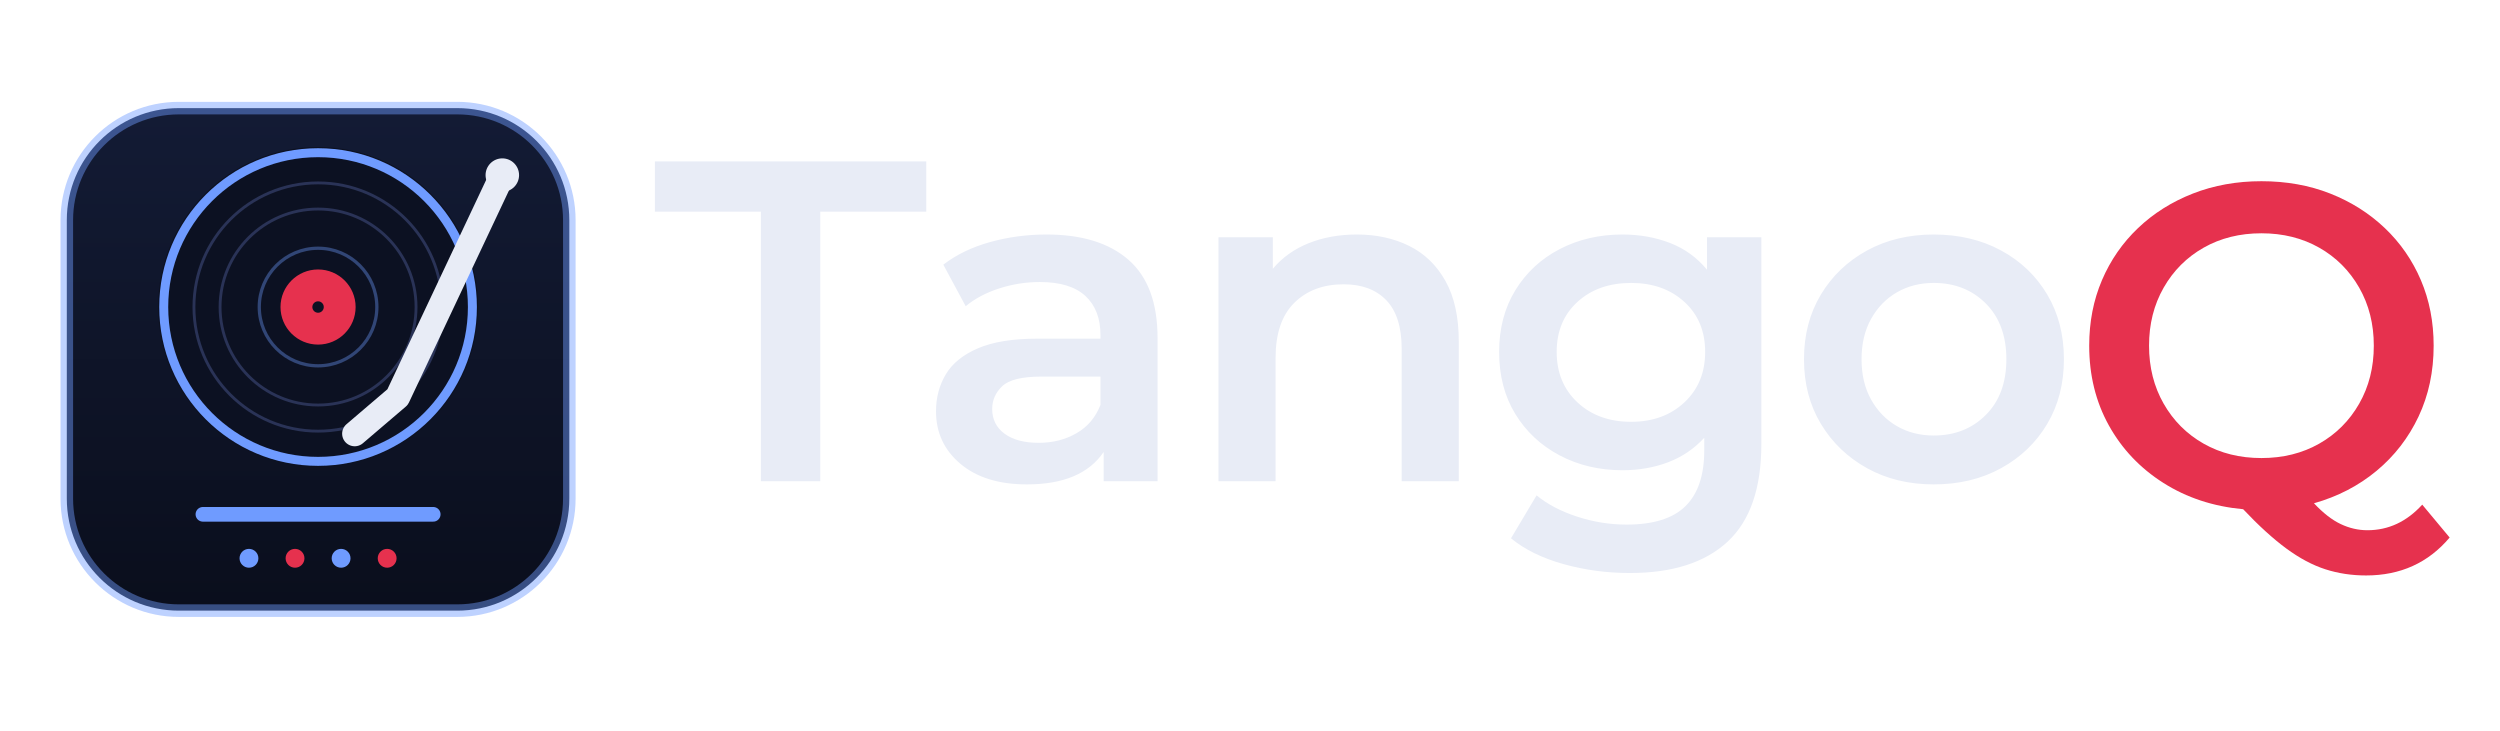
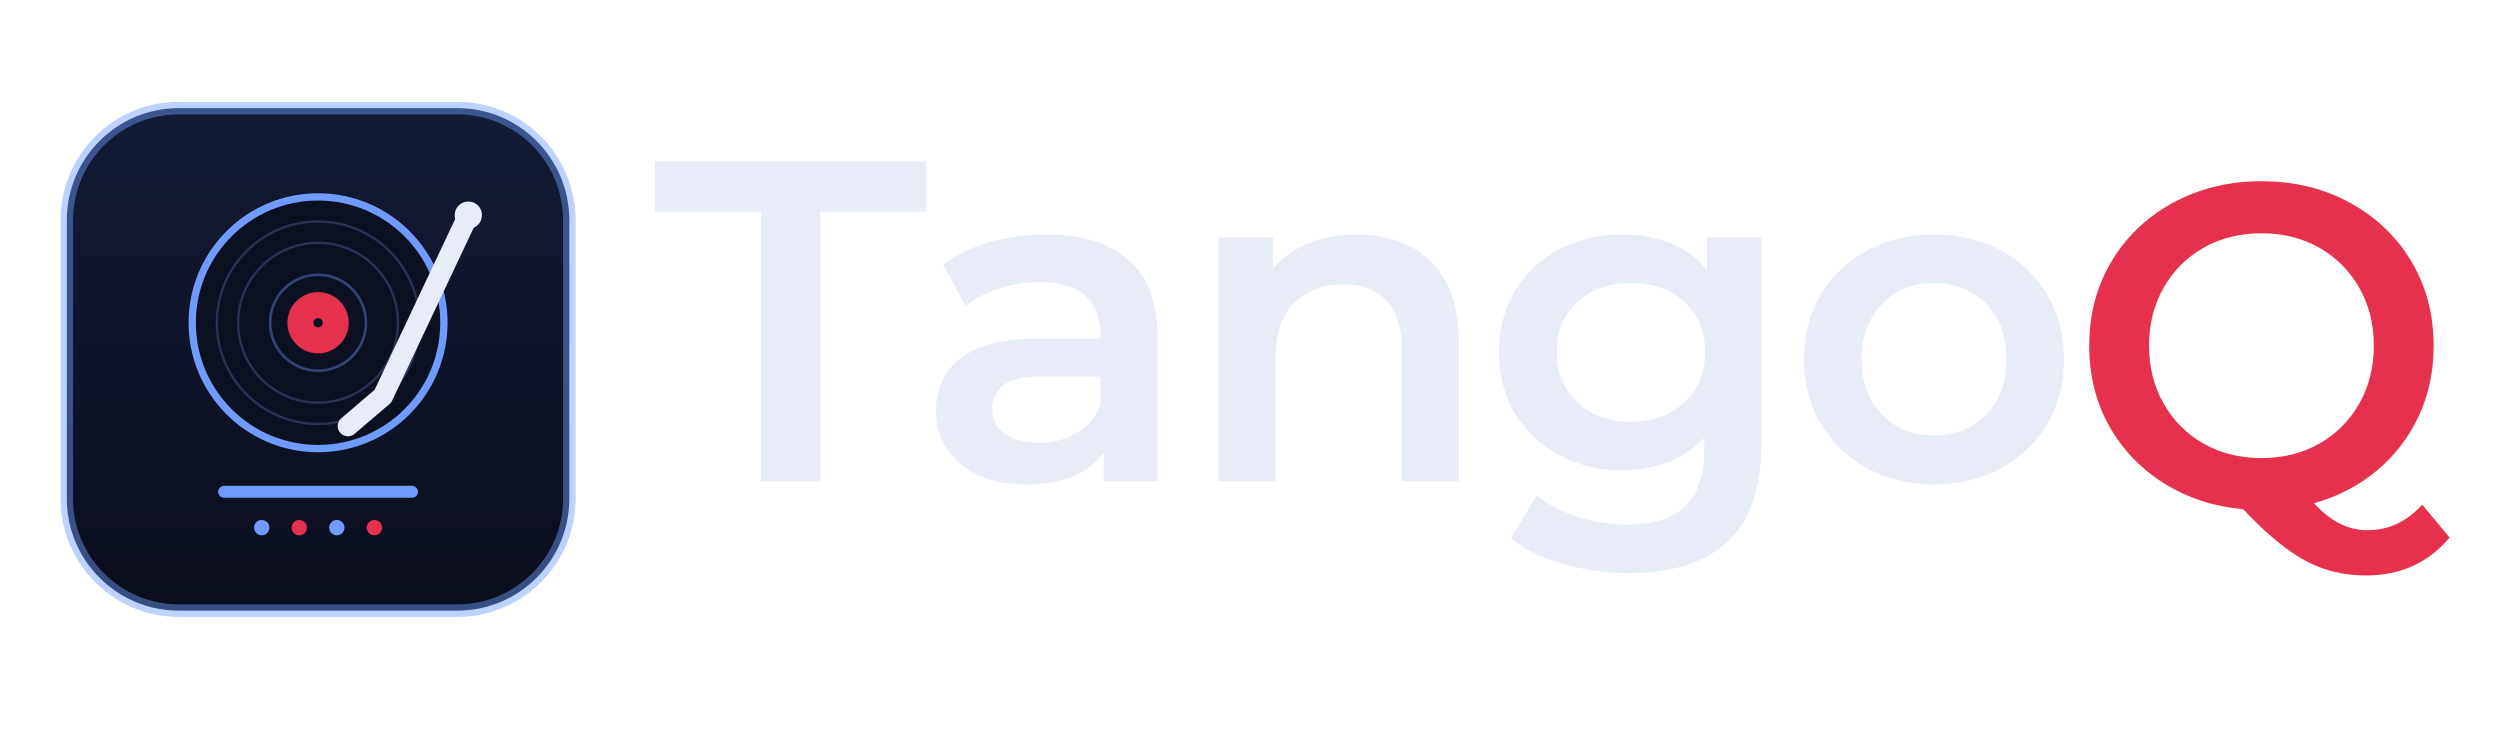
<svg xmlns="http://www.w3.org/2000/svg" viewBox="0 0 820 240" width="472" height="138" role="img" aria-label="TangoQ">
  <defs>
    <linearGradient id="bg" x1="0" y1="0" x2="0" y2="1">
      <stop offset="0" stop-color="#131b35" />
      <stop offset="1" stop-color="#0a0e1c" />
    </linearGradient>
  </defs>
  <g transform="translate(16 30) scale(0.34375)">
    <rect x="16" y="16" width="480" height="480" rx="107" fill="url(#bg)" />
-     <g transform="translate(256 206) scale(0.78) translate(-212 -212)">
-       <circle cx="212" cy="212" r="196" fill="#0c1122" />
-       <circle cx="212" cy="212" r="189" fill="none" stroke="#6f9bff" stroke-width="11" />
-       <circle cx="212" cy="212" r="152" fill="none" stroke="#2a3357" stroke-width="3.5" />
-       <circle cx="212" cy="212" r="120" fill="none" stroke="#2a3357" stroke-width="3.5" />
-       <circle cx="212" cy="212" r="72" fill="none" stroke="#6f9bff" stroke-width="4" opacity="0.38" />
-       <circle cx="212" cy="212" r="46" fill="#e6314e" />
-       <circle cx="212" cy="212" r="7" fill="#0c1122" />
+     <rect x="16" y="16" width="480" height="480" rx="107" fill="none" stroke="#6f9bff" stroke-width="12" opacity="0.45" />
+     <g transform="translate(256 221) scale(0.8155) translate(-256 -206)">
+       <g transform="translate(256 206) scale(0.78) translate(-212 -212)">
+         <circle cx="212" cy="212" r="196" fill="#0c1122" />
+         <circle cx="212" cy="212" r="189" fill="none" stroke="#6f9bff" stroke-width="11" />
+         <circle cx="212" cy="212" r="152" fill="none" stroke="#2a3357" stroke-width="3.5" />
+         <circle cx="212" cy="212" r="120" fill="none" stroke="#2a3357" stroke-width="3.5" />
+         <circle cx="212" cy="212" r="72" fill="none" stroke="#6f9bff" stroke-width="4" opacity="0.38" />
+         <circle cx="212" cy="212" r="46" fill="#e6314e" />
+         <circle cx="212" cy="212" r="7" fill="#0c1122" />
+       </g>
+       <circle cx="432" cy="80" r="16" fill="#e8ecf6" />
+       <polyline points="432,80 332,292 291,327" fill="none" stroke="#e8ecf6" stroke-width="24" stroke-linecap="round" stroke-linejoin="round" />
+       <line x1="146" y1="404" x2="366" y2="404" stroke="#6f9bff" stroke-width="14" stroke-linecap="round" />
+       <circle cx="190" cy="446" r="9" fill="#6f9bff" />
+       <circle cx="234" cy="446" r="9" fill="#e6314e" />
+       <circle cx="278" cy="446" r="9" fill="#6f9bff" />
+       <circle cx="322" cy="446" r="9" fill="#e6314e" />
    </g>
-     <rect x="16" y="16" width="480" height="480" rx="107" fill="none" stroke="#6f9bff" stroke-width="12" opacity="0.45" />
-     <circle cx="432" cy="80" r="16" fill="#e8ecf6" />
-     <polyline points="432,80 332,292 291,327" fill="none" stroke="#e8ecf6" stroke-width="24" stroke-linecap="round" stroke-linejoin="round" />
-     <line x1="146" y1="404" x2="366" y2="404" stroke="#6f9bff" stroke-width="14" stroke-linecap="round" />
-     <circle cx="190" cy="446" r="9" fill="#6f9bff" />
-     <circle cx="234" cy="446" r="9" fill="#e6314e" />
-     <circle cx="278" cy="446" r="9" fill="#6f9bff" />
-     <circle cx="322" cy="446" r="9" fill="#e6314e" />
  </g>
  <path fill="#e8ecf6" d="M249.4 158.0V69.5H214.6V53.0H303.7V69.5H268.9V158.0Z M361.95 158.0V148.4Q354.75 159.05 336.75 159.05Q322.95 159.05 314.925 152.3Q306.9 145.55 306.9 135.05Q306.9 128.3 310.125 122.9Q313.35 117.5 320.7 114.35Q328.05 111.2 340.2 111.2H360.9V110.0Q360.9 101.75 355.95 97.175Q351.0 92.6 340.95 92.6Q334.2 92.6 327.675 94.7Q321.15 96.8 316.65 100.55L309.3 86.9Q315.75 81.95 324.675 79.475Q333.6 77.0 343.2 77.0Q360.6 77.0 370.125 85.325Q379.65 93.65 379.65 111.05V158.0ZM360.9 132.95V123.65H341.55Q331.95 123.65 328.65 126.8Q325.35 129.95 325.35 134.3Q325.35 139.4 329.4 142.4Q333.45 145.4 340.65 145.4Q347.55 145.4 353.025 142.25Q358.5 139.1 360.9 132.95Z M399.65 158.0V77.9H417.5V88.25Q422.15 82.7 429.275 79.85Q436.4 77.0 445.1 77.0Q454.7 77.0 462.275 80.75Q469.85 84.5 474.2 92.3Q478.55 100.1 478.55 112.1V158.0H459.8V114.5Q459.8 103.85 454.775 98.6Q449.75 93.35 440.75 93.35Q430.7 93.35 424.55 99.425Q418.4 105.5 418.4 117.5V158.0Z M534.7 188.15Q523.45 188.15 512.95 185.225Q502.45 182.3 495.7 176.75L504.1 162.65Q509.35 167.0 517.375 169.625Q525.4 172.25 533.65 172.25Q546.85 172.25 553.0 166.175Q559.15 160.1 559.15 147.95V143.75Q554.2 149.15 547.3 151.775Q540.4 154.4 532.3 154.4Q520.9 154.4 511.675 149.525Q502.45 144.65 497.125 135.95Q491.8 127.25 491.8 115.55Q491.8 104.0 497.125 95.3Q502.45 86.6 511.675 81.8Q520.9 77.0 532.3 77.0Q540.7 77.0 547.9 79.775Q555.1 82.55 560.05 88.55V77.9H577.9V145.85Q577.9 167.6 566.8 177.875Q555.7 188.15 534.7 188.15ZM535.15 138.5Q545.8 138.5 552.625 132.125Q559.45 125.75 559.45 115.55Q559.45 105.35 552.625 99.125Q545.8 92.9 535.15 92.9Q524.35 92.9 517.525 99.125Q510.7 105.35 510.7 115.55Q510.7 125.75 517.525 132.125Q524.35 138.5 535.15 138.5Z M634.5 159.05Q622.2 159.05 612.6 153.725Q603.0 148.4 597.45 139.175Q591.9 129.95 591.9 117.95Q591.9 105.95 597.45 96.725Q603.0 87.5 612.6 82.25Q622.2 77.0 634.5 77.0Q646.95 77.0 656.625 82.25Q666.3 87.5 671.775 96.725Q677.25 105.95 677.25 117.95Q677.25 129.95 671.775 139.175Q666.3 148.4 656.625 153.725Q646.95 159.05 634.5 159.05ZM634.5 143.0Q644.85 143.0 651.6 136.25Q658.35 129.5 658.35 117.95Q658.35 106.4 651.6 99.65Q644.85 92.9 634.5 92.9Q627.75 92.9 622.425 95.975Q617.1 99.05 613.95 104.675Q610.8 110.3 610.8 117.95Q610.8 125.6 613.95 131.225Q617.1 136.85 622.425 139.925Q627.75 143.0 634.5 143.0Z" />
  <path fill="#e6314e" d="M776.45 188.95Q769.4 188.95 763.1 186.925Q756.8 184.9 750.275 180.1Q743.75 175.3 736.1 167.2Q721.4 165.85 709.925 158.575Q698.45 151.3 692.0 139.675Q685.55 128.05 685.55 113.5Q685.55 101.8 689.75 91.975Q693.95 82.15 701.6 74.875Q709.25 67.6 719.6 63.55Q729.95 59.5 742.1 59.5Q754.4 59.5 764.675 63.55Q774.95 67.6 782.6 74.875Q790.25 82.15 794.45 91.975Q798.65 101.8 798.65 113.5Q798.65 126.25 793.7 136.75Q788.75 147.25 779.9 154.6Q771.05 161.95 759.35 165.25Q763.85 170.05 768.125 172.075Q772.4 174.1 776.9 174.1Q787.25 174.1 794.9 165.7L803.9 176.5Q793.4 188.95 776.45 188.95ZM742.1 150.4Q752.75 150.4 761.075 145.675Q769.4 140.95 774.2 132.55Q779.0 124.15 779.0 113.5Q779.0 102.85 774.2 94.45Q769.4 86.05 761.075 81.325Q752.75 76.6 742.1 76.6Q731.45 76.6 723.125 81.325Q714.8 86.05 710.0 94.45Q705.2 102.85 705.2 113.5Q705.2 124.15 710.0 132.55Q714.8 140.95 723.125 145.675Q731.45 150.4 742.1 150.4Z" />
</svg>
